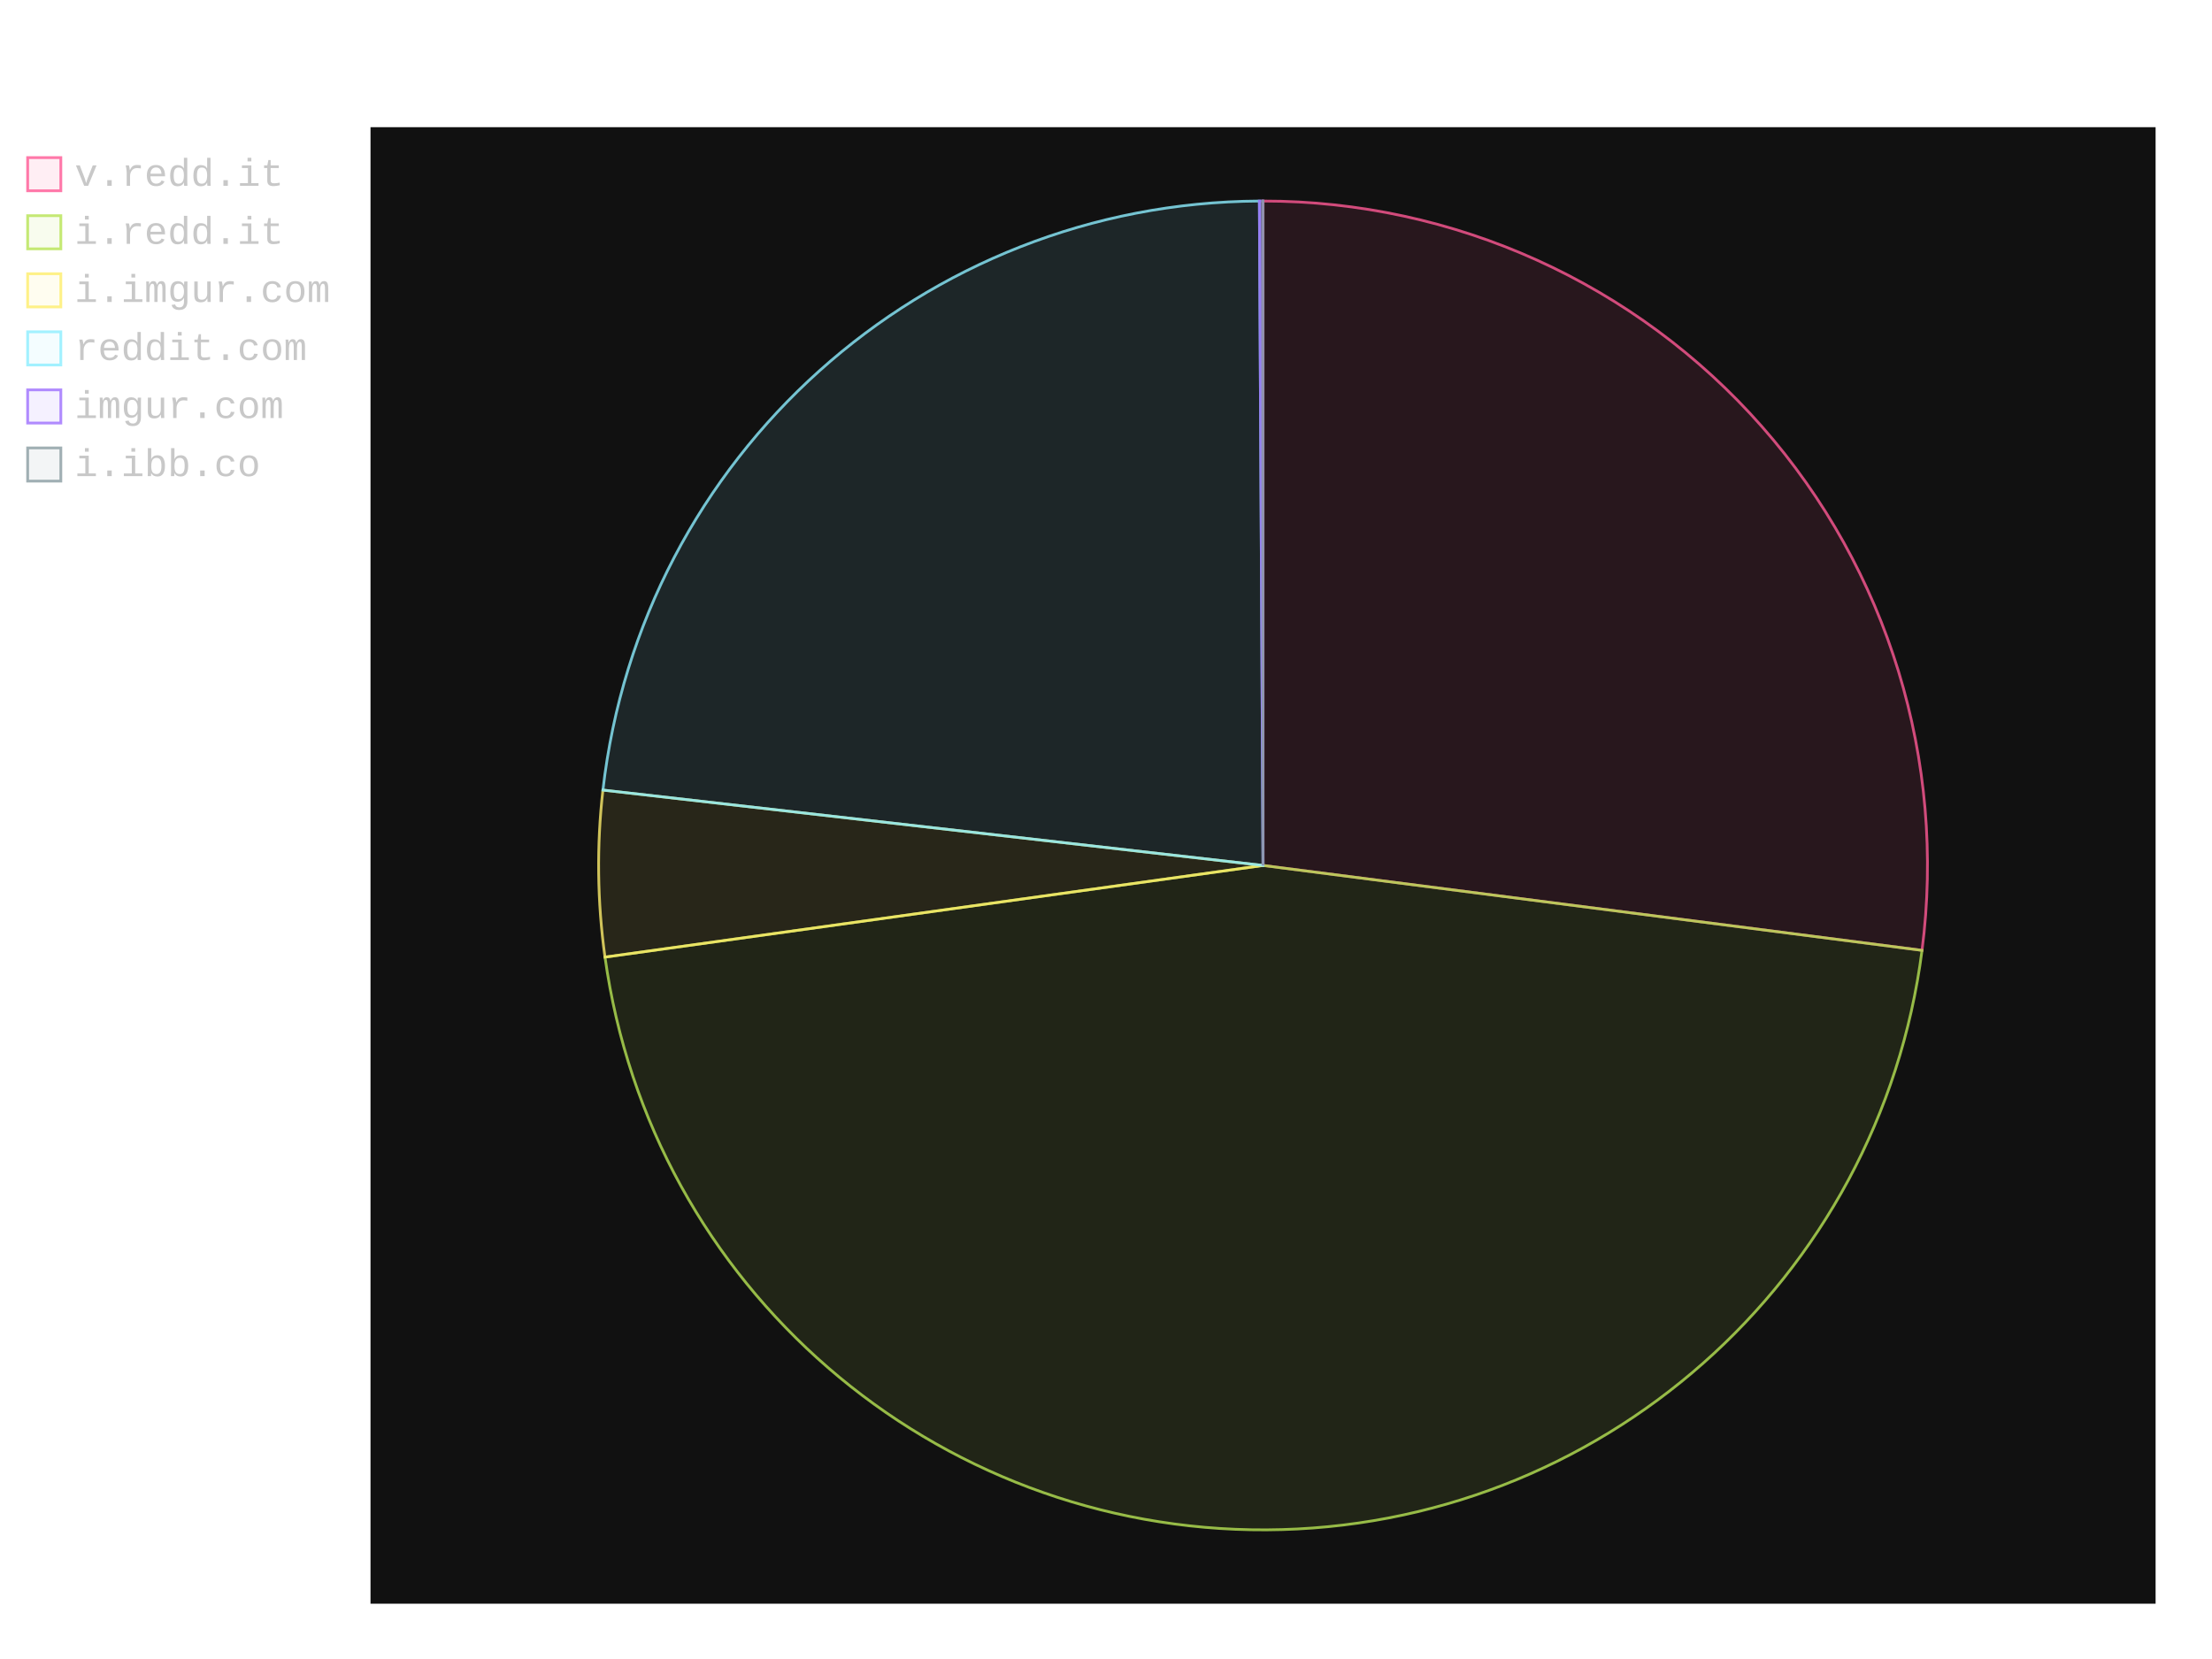
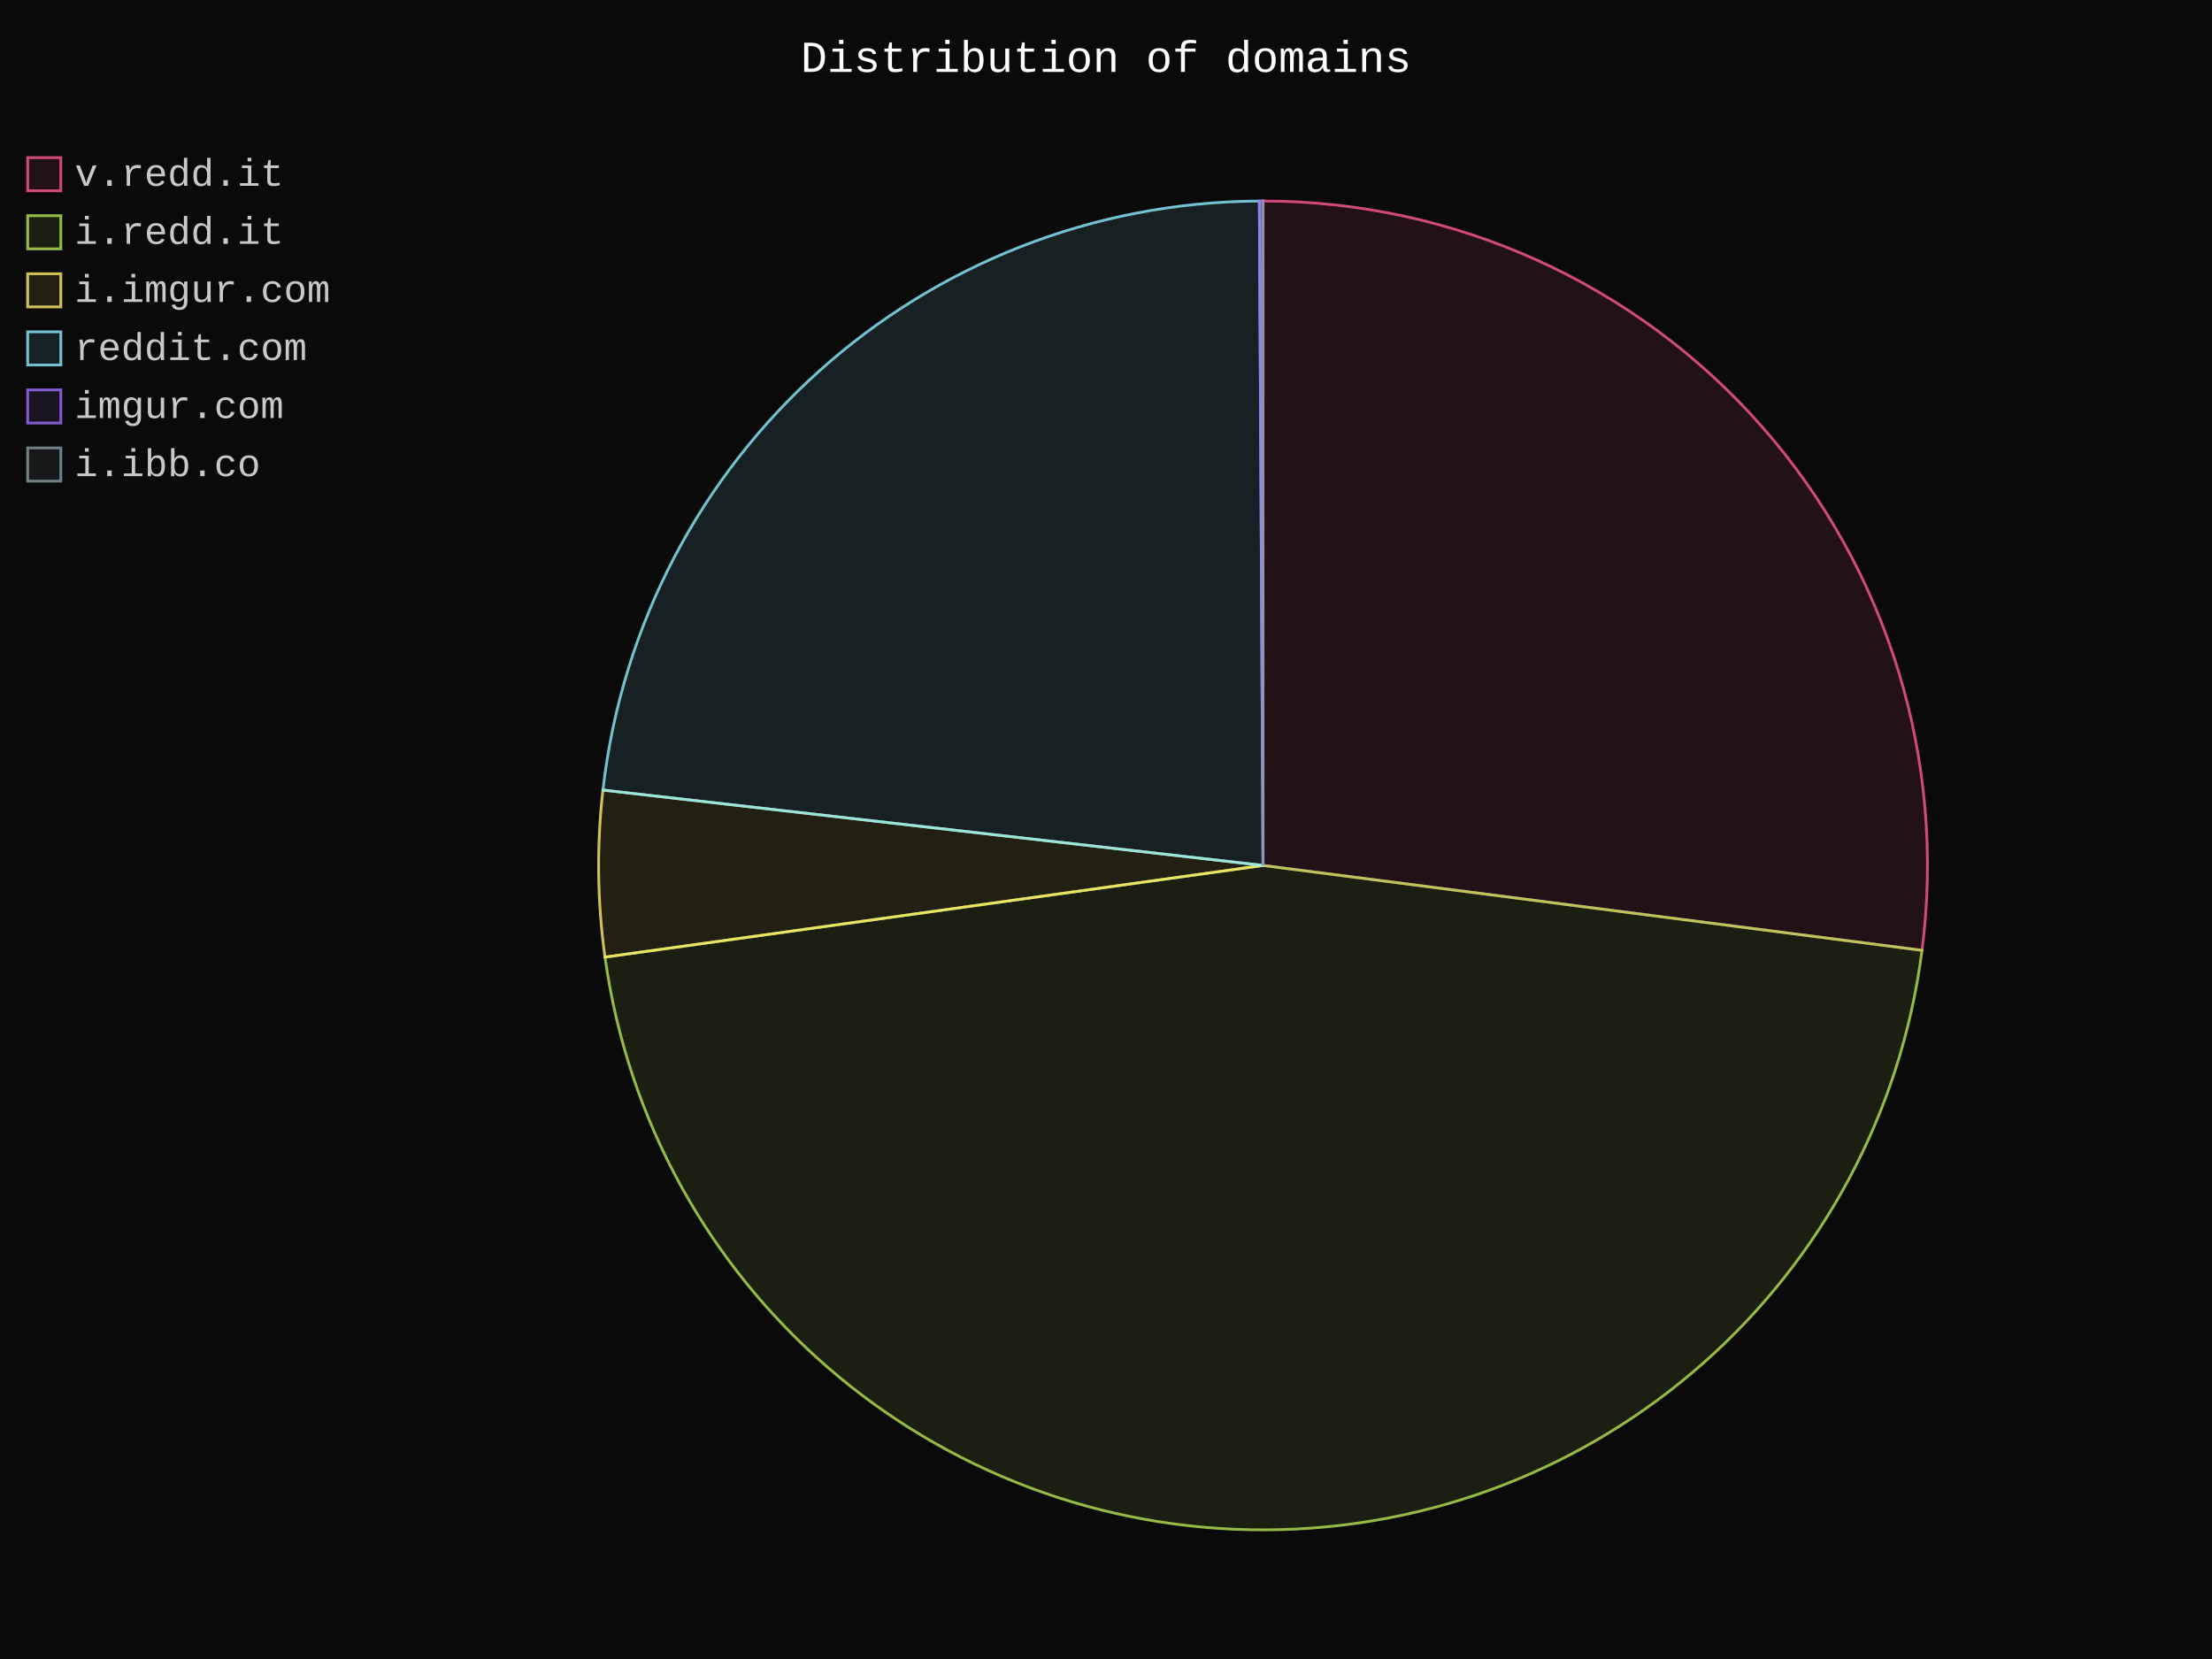
- <svg xmlns="http://www.w3.org/2000/svg" id="chart-59b67a3c-7544-4d06-b036-e8e46493744d" class="pygal-chart" viewBox="0 0 800 600">
+ <svg xmlns="http://www.w3.org/2000/svg" id="chart-acd45de4-9906-4075-9b4e-f4f75be542ce" class="pygal-chart" viewBox="0 0 800 600">
  <defs>
-     <style type="text/css">#chart-59b67a3c-7544-4d06-b036-e8e46493744d{-webkit-user-select:none;-webkit-font-smoothing:antialiased;font-family:Consolas,"Liberation Mono",Menlo,Courier,monospace}#chart-59b67a3c-7544-4d06-b036-e8e46493744d .title{font-family:Consolas,"Liberation Mono",Menlo,Courier,monospace;font-size:16px}#chart-59b67a3c-7544-4d06-b036-e8e46493744d .legends .legend text{font-family:Consolas,"Liberation Mono",Menlo,Courier,monospace;font-size:14px}#chart-59b67a3c-7544-4d06-b036-e8e46493744d .axis text{font-family:Consolas,"Liberation Mono",Menlo,Courier,monospace;font-size:10px}#chart-59b67a3c-7544-4d06-b036-e8e46493744d .axis text.major{font-family:Consolas,"Liberation Mono",Menlo,Courier,monospace;font-size:10px}#chart-59b67a3c-7544-4d06-b036-e8e46493744d .text-overlay text.value{font-family:Consolas,"Liberation Mono",Menlo,Courier,monospace;font-size:16px}#chart-59b67a3c-7544-4d06-b036-e8e46493744d .text-overlay text.label{font-family:Consolas,"Liberation Mono",Menlo,Courier,monospace;font-size:10px}#chart-59b67a3c-7544-4d06-b036-e8e46493744d .tooltip{font-family:Consolas,"Liberation Mono",Menlo,Courier,monospace;font-size:14px}#chart-59b67a3c-7544-4d06-b036-e8e46493744d text.no_data{font-family:Consolas,"Liberation Mono",Menlo,Courier,monospace;font-size:64px}
- #chart-59b67a3c-7544-4d06-b036-e8e46493744d{background-color:rgba(0,0,0,0)}#chart-59b67a3c-7544-4d06-b036-e8e46493744d path,#chart-59b67a3c-7544-4d06-b036-e8e46493744d line,#chart-59b67a3c-7544-4d06-b036-e8e46493744d rect,#chart-59b67a3c-7544-4d06-b036-e8e46493744d circle{-webkit-transition:0.3s ease-out;-moz-transition:0.3s ease-out;transition:0.3s ease-out}#chart-59b67a3c-7544-4d06-b036-e8e46493744d .graph &gt; .background{fill:rgba(0,0,0,0)}#chart-59b67a3c-7544-4d06-b036-e8e46493744d .plot &gt; .background{fill:#111}#chart-59b67a3c-7544-4d06-b036-e8e46493744d .graph{fill:rgba(200,200,200,1)}#chart-59b67a3c-7544-4d06-b036-e8e46493744d text.no_data{fill:rgba(255,255,255,1)}#chart-59b67a3c-7544-4d06-b036-e8e46493744d .title{fill:rgba(255,255,255,1)}#chart-59b67a3c-7544-4d06-b036-e8e46493744d .legends .legend text{fill:rgba(200,200,200,1)}#chart-59b67a3c-7544-4d06-b036-e8e46493744d .legends .legend:hover text{fill:rgba(255,255,255,1)}#chart-59b67a3c-7544-4d06-b036-e8e46493744d .axis .line{stroke:rgba(255,255,255,1)}#chart-59b67a3c-7544-4d06-b036-e8e46493744d .axis .guide.line{stroke:#555}#chart-59b67a3c-7544-4d06-b036-e8e46493744d .axis .major.line{stroke:rgba(200,200,200,1)}#chart-59b67a3c-7544-4d06-b036-e8e46493744d .axis text.major{fill:rgba(255,255,255,1)}#chart-59b67a3c-7544-4d06-b036-e8e46493744d .axis.y .guides:hover .guide.line,#chart-59b67a3c-7544-4d06-b036-e8e46493744d .line-graph .axis.x .guides:hover .guide.line,#chart-59b67a3c-7544-4d06-b036-e8e46493744d .stackedline-graph .axis.x .guides:hover .guide.line,#chart-59b67a3c-7544-4d06-b036-e8e46493744d .xy-graph .axis.x .guides:hover .guide.line{stroke:rgba(255,255,255,1)}#chart-59b67a3c-7544-4d06-b036-e8e46493744d .axis .guides:hover text{fill:rgba(255,255,255,1)}#chart-59b67a3c-7544-4d06-b036-e8e46493744d .reactive{fill-opacity:.1;stroke-opacity:.8;stroke-width:1}#chart-59b67a3c-7544-4d06-b036-e8e46493744d .ci{stroke:rgba(200,200,200,1)}#chart-59b67a3c-7544-4d06-b036-e8e46493744d .reactive.active,#chart-59b67a3c-7544-4d06-b036-e8e46493744d .active .reactive{fill-opacity:.75;stroke-opacity:.9;stroke-width:4}#chart-59b67a3c-7544-4d06-b036-e8e46493744d .ci .reactive.active{stroke-width:1.5}#chart-59b67a3c-7544-4d06-b036-e8e46493744d .series text{fill:rgba(255,255,255,1)}#chart-59b67a3c-7544-4d06-b036-e8e46493744d .tooltip rect{fill:#111;stroke:rgba(255,255,255,1);-webkit-transition:opacity 0.3s ease-out;-moz-transition:opacity 0.3s ease-out;transition:opacity 0.3s ease-out}#chart-59b67a3c-7544-4d06-b036-e8e46493744d .tooltip .label{fill:rgba(200,200,200,1)}#chart-59b67a3c-7544-4d06-b036-e8e46493744d .tooltip .label{fill:rgba(200,200,200,1)}#chart-59b67a3c-7544-4d06-b036-e8e46493744d .tooltip .legend{font-size:.8em;fill:#555}#chart-59b67a3c-7544-4d06-b036-e8e46493744d .tooltip .x_label{font-size:.6em;fill:rgba(255,255,255,1)}#chart-59b67a3c-7544-4d06-b036-e8e46493744d .tooltip .xlink{font-size:.5em;text-decoration:underline}#chart-59b67a3c-7544-4d06-b036-e8e46493744d .tooltip .value{font-size:1.5em}#chart-59b67a3c-7544-4d06-b036-e8e46493744d .bound{font-size:.5em}#chart-59b67a3c-7544-4d06-b036-e8e46493744d .max-value{font-size:.75em;fill:#555}#chart-59b67a3c-7544-4d06-b036-e8e46493744d .map-element{fill:#111;stroke:#555 !important}#chart-59b67a3c-7544-4d06-b036-e8e46493744d .map-element .reactive{fill-opacity:inherit;stroke-opacity:inherit}#chart-59b67a3c-7544-4d06-b036-e8e46493744d .color-0,#chart-59b67a3c-7544-4d06-b036-e8e46493744d .color-0 a:visited{stroke:#ff5995;fill:#ff5995}#chart-59b67a3c-7544-4d06-b036-e8e46493744d .color-1,#chart-59b67a3c-7544-4d06-b036-e8e46493744d .color-1 a:visited{stroke:#b6e354;fill:#b6e354}#chart-59b67a3c-7544-4d06-b036-e8e46493744d .color-2,#chart-59b67a3c-7544-4d06-b036-e8e46493744d .color-2 a:visited{stroke:#feed6c;fill:#feed6c}#chart-59b67a3c-7544-4d06-b036-e8e46493744d .color-3,#chart-59b67a3c-7544-4d06-b036-e8e46493744d .color-3 a:visited{stroke:#8cedff;fill:#8cedff}#chart-59b67a3c-7544-4d06-b036-e8e46493744d .color-4,#chart-59b67a3c-7544-4d06-b036-e8e46493744d .color-4 a:visited{stroke:#9e6ffe;fill:#9e6ffe}#chart-59b67a3c-7544-4d06-b036-e8e46493744d .color-5,#chart-59b67a3c-7544-4d06-b036-e8e46493744d .color-5 a:visited{stroke:#899ca1;fill:#899ca1}#chart-59b67a3c-7544-4d06-b036-e8e46493744d .text-overlay .color-0 text{fill:black}#chart-59b67a3c-7544-4d06-b036-e8e46493744d .text-overlay .color-1 text{fill:black}#chart-59b67a3c-7544-4d06-b036-e8e46493744d .text-overlay .color-2 text{fill:black}#chart-59b67a3c-7544-4d06-b036-e8e46493744d .text-overlay .color-3 text{fill:black}#chart-59b67a3c-7544-4d06-b036-e8e46493744d .text-overlay .color-4 text{fill:black}#chart-59b67a3c-7544-4d06-b036-e8e46493744d .text-overlay .color-5 text{fill:black}
- #chart-59b67a3c-7544-4d06-b036-e8e46493744d text.no_data{text-anchor:middle}#chart-59b67a3c-7544-4d06-b036-e8e46493744d .guide.line{fill:none}#chart-59b67a3c-7544-4d06-b036-e8e46493744d .centered{text-anchor:middle}#chart-59b67a3c-7544-4d06-b036-e8e46493744d .title{text-anchor:middle}#chart-59b67a3c-7544-4d06-b036-e8e46493744d .legends .legend text{fill-opacity:1}#chart-59b67a3c-7544-4d06-b036-e8e46493744d .axis.x text{text-anchor:middle}#chart-59b67a3c-7544-4d06-b036-e8e46493744d .axis.x:not(.web) text[transform]{text-anchor:start}#chart-59b67a3c-7544-4d06-b036-e8e46493744d .axis.x:not(.web) text[transform].backwards{text-anchor:end}#chart-59b67a3c-7544-4d06-b036-e8e46493744d .axis.y text{text-anchor:end}#chart-59b67a3c-7544-4d06-b036-e8e46493744d .axis.y text[transform].backwards{text-anchor:start}#chart-59b67a3c-7544-4d06-b036-e8e46493744d .axis.y2 text{text-anchor:start}#chart-59b67a3c-7544-4d06-b036-e8e46493744d .axis.y2 text[transform].backwards{text-anchor:end}#chart-59b67a3c-7544-4d06-b036-e8e46493744d .axis .guide.line{stroke-dasharray:4,4;stroke:black}#chart-59b67a3c-7544-4d06-b036-e8e46493744d .axis .major.guide.line{stroke-dasharray:6,6;stroke:black}#chart-59b67a3c-7544-4d06-b036-e8e46493744d .horizontal .axis.y .guide.line,#chart-59b67a3c-7544-4d06-b036-e8e46493744d .horizontal .axis.y2 .guide.line,#chart-59b67a3c-7544-4d06-b036-e8e46493744d .vertical .axis.x .guide.line{opacity:0}#chart-59b67a3c-7544-4d06-b036-e8e46493744d .horizontal .axis.always_show .guide.line,#chart-59b67a3c-7544-4d06-b036-e8e46493744d .vertical .axis.always_show .guide.line{opacity:1 !important}#chart-59b67a3c-7544-4d06-b036-e8e46493744d .axis.y .guides:hover .guide.line,#chart-59b67a3c-7544-4d06-b036-e8e46493744d .axis.y2 .guides:hover .guide.line,#chart-59b67a3c-7544-4d06-b036-e8e46493744d .axis.x .guides:hover .guide.line{opacity:1}#chart-59b67a3c-7544-4d06-b036-e8e46493744d .axis .guides:hover text{opacity:1}#chart-59b67a3c-7544-4d06-b036-e8e46493744d .nofill{fill:none}#chart-59b67a3c-7544-4d06-b036-e8e46493744d .subtle-fill{fill-opacity:.2}#chart-59b67a3c-7544-4d06-b036-e8e46493744d .dot{stroke-width:1px;fill-opacity:1;stroke-opacity:1}#chart-59b67a3c-7544-4d06-b036-e8e46493744d .dot.active{stroke-width:5px}#chart-59b67a3c-7544-4d06-b036-e8e46493744d .dot.negative{fill:transparent}#chart-59b67a3c-7544-4d06-b036-e8e46493744d text,#chart-59b67a3c-7544-4d06-b036-e8e46493744d tspan{stroke:none !important}#chart-59b67a3c-7544-4d06-b036-e8e46493744d .series text.active{opacity:1}#chart-59b67a3c-7544-4d06-b036-e8e46493744d .tooltip rect{fill-opacity:.95;stroke-width:.5}#chart-59b67a3c-7544-4d06-b036-e8e46493744d .tooltip text{fill-opacity:1}#chart-59b67a3c-7544-4d06-b036-e8e46493744d .showable{visibility:hidden}#chart-59b67a3c-7544-4d06-b036-e8e46493744d .showable.shown{visibility:visible}#chart-59b67a3c-7544-4d06-b036-e8e46493744d .gauge-background{fill:rgba(229,229,229,1);stroke:none}#chart-59b67a3c-7544-4d06-b036-e8e46493744d .bg-lines{stroke:rgba(0,0,0,0);stroke-width:2px}</style>
+     <style type="text/css">#chart-acd45de4-9906-4075-9b4e-f4f75be542ce{-webkit-user-select:none;-webkit-font-smoothing:antialiased;font-family:Consolas,"Liberation Mono",Menlo,Courier,monospace}#chart-acd45de4-9906-4075-9b4e-f4f75be542ce .title{font-family:Consolas,"Liberation Mono",Menlo,Courier,monospace;font-size:16px}#chart-acd45de4-9906-4075-9b4e-f4f75be542ce .legends .legend text{font-family:Consolas,"Liberation Mono",Menlo,Courier,monospace;font-size:14px}#chart-acd45de4-9906-4075-9b4e-f4f75be542ce .axis text{font-family:Consolas,"Liberation Mono",Menlo,Courier,monospace;font-size:10px}#chart-acd45de4-9906-4075-9b4e-f4f75be542ce .axis text.major{font-family:Consolas,"Liberation Mono",Menlo,Courier,monospace;font-size:10px}#chart-acd45de4-9906-4075-9b4e-f4f75be542ce .text-overlay text.value{font-family:Consolas,"Liberation Mono",Menlo,Courier,monospace;font-size:16px}#chart-acd45de4-9906-4075-9b4e-f4f75be542ce .text-overlay text.label{font-family:Consolas,"Liberation Mono",Menlo,Courier,monospace;font-size:10px}#chart-acd45de4-9906-4075-9b4e-f4f75be542ce .tooltip{font-family:Consolas,"Liberation Mono",Menlo,Courier,monospace;font-size:14px}#chart-acd45de4-9906-4075-9b4e-f4f75be542ce text.no_data{font-family:Consolas,"Liberation Mono",Menlo,Courier,monospace;font-size:64px}
+ #chart-acd45de4-9906-4075-9b4e-f4f75be542ce{background-color:rgb(10,10,10)}#chart-acd45de4-9906-4075-9b4e-f4f75be542ce path,#chart-acd45de4-9906-4075-9b4e-f4f75be542ce line,#chart-acd45de4-9906-4075-9b4e-f4f75be542ce rect,#chart-acd45de4-9906-4075-9b4e-f4f75be542ce circle{-webkit-transition:0.3s ease-out;-moz-transition:0.3s ease-out;transition:0.3s ease-out}#chart-acd45de4-9906-4075-9b4e-f4f75be542ce .graph &gt; .background{fill:rgb(10,10,10)}#chart-acd45de4-9906-4075-9b4e-f4f75be542ce .plot &gt; .background{fill:rgb(10,10,10)}#chart-acd45de4-9906-4075-9b4e-f4f75be542ce .graph{fill:rgba(200,200,200,1)}#chart-acd45de4-9906-4075-9b4e-f4f75be542ce text.no_data{fill:rgba(255,255,255,1)}#chart-acd45de4-9906-4075-9b4e-f4f75be542ce .title{fill:rgba(255,255,255,1)}#chart-acd45de4-9906-4075-9b4e-f4f75be542ce .legends .legend text{fill:rgba(200,200,200,1)}#chart-acd45de4-9906-4075-9b4e-f4f75be542ce .legends .legend:hover text{fill:rgba(255,255,255,1)}#chart-acd45de4-9906-4075-9b4e-f4f75be542ce .axis .line{stroke:rgba(255,255,255,1)}#chart-acd45de4-9906-4075-9b4e-f4f75be542ce .axis .guide.line{stroke:#555}#chart-acd45de4-9906-4075-9b4e-f4f75be542ce .axis .major.line{stroke:rgba(200,200,200,1)}#chart-acd45de4-9906-4075-9b4e-f4f75be542ce .axis text.major{fill:rgba(255,255,255,1)}#chart-acd45de4-9906-4075-9b4e-f4f75be542ce .axis.y .guides:hover .guide.line,#chart-acd45de4-9906-4075-9b4e-f4f75be542ce .line-graph .axis.x .guides:hover .guide.line,#chart-acd45de4-9906-4075-9b4e-f4f75be542ce .stackedline-graph .axis.x .guides:hover .guide.line,#chart-acd45de4-9906-4075-9b4e-f4f75be542ce .xy-graph .axis.x .guides:hover .guide.line{stroke:rgba(255,255,255,1)}#chart-acd45de4-9906-4075-9b4e-f4f75be542ce .axis .guides:hover text{fill:rgba(255,255,255,1)}#chart-acd45de4-9906-4075-9b4e-f4f75be542ce .reactive{fill-opacity:.1;stroke-opacity:.8;stroke-width:1}#chart-acd45de4-9906-4075-9b4e-f4f75be542ce .ci{stroke:rgba(200,200,200,1)}#chart-acd45de4-9906-4075-9b4e-f4f75be542ce .reactive.active,#chart-acd45de4-9906-4075-9b4e-f4f75be542ce .active .reactive{fill-opacity:.75;stroke-opacity:.9;stroke-width:4}#chart-acd45de4-9906-4075-9b4e-f4f75be542ce .ci .reactive.active{stroke-width:1.5}#chart-acd45de4-9906-4075-9b4e-f4f75be542ce .series text{fill:rgba(255,255,255,1)}#chart-acd45de4-9906-4075-9b4e-f4f75be542ce .tooltip rect{fill:rgb(10,10,10);stroke:rgba(255,255,255,1);-webkit-transition:opacity 0.3s ease-out;-moz-transition:opacity 0.3s ease-out;transition:opacity 0.3s ease-out}#chart-acd45de4-9906-4075-9b4e-f4f75be542ce .tooltip .label{fill:rgba(200,200,200,1)}#chart-acd45de4-9906-4075-9b4e-f4f75be542ce .tooltip .label{fill:rgba(200,200,200,1)}#chart-acd45de4-9906-4075-9b4e-f4f75be542ce .tooltip .legend{font-size:.8em;fill:#555}#chart-acd45de4-9906-4075-9b4e-f4f75be542ce .tooltip .x_label{font-size:.6em;fill:rgba(255,255,255,1)}#chart-acd45de4-9906-4075-9b4e-f4f75be542ce .tooltip .xlink{font-size:.5em;text-decoration:underline}#chart-acd45de4-9906-4075-9b4e-f4f75be542ce .tooltip .value{font-size:1.5em}#chart-acd45de4-9906-4075-9b4e-f4f75be542ce .bound{font-size:.5em}#chart-acd45de4-9906-4075-9b4e-f4f75be542ce .max-value{font-size:.75em;fill:#555}#chart-acd45de4-9906-4075-9b4e-f4f75be542ce .map-element{fill:rgb(10,10,10);stroke:#555 !important}#chart-acd45de4-9906-4075-9b4e-f4f75be542ce .map-element .reactive{fill-opacity:inherit;stroke-opacity:inherit}#chart-acd45de4-9906-4075-9b4e-f4f75be542ce .color-0,#chart-acd45de4-9906-4075-9b4e-f4f75be542ce .color-0 a:visited{stroke:#ff5995;fill:#ff5995}#chart-acd45de4-9906-4075-9b4e-f4f75be542ce .color-1,#chart-acd45de4-9906-4075-9b4e-f4f75be542ce .color-1 a:visited{stroke:#b6e354;fill:#b6e354}#chart-acd45de4-9906-4075-9b4e-f4f75be542ce .color-2,#chart-acd45de4-9906-4075-9b4e-f4f75be542ce .color-2 a:visited{stroke:#feed6c;fill:#feed6c}#chart-acd45de4-9906-4075-9b4e-f4f75be542ce .color-3,#chart-acd45de4-9906-4075-9b4e-f4f75be542ce .color-3 a:visited{stroke:#8cedff;fill:#8cedff}#chart-acd45de4-9906-4075-9b4e-f4f75be542ce .color-4,#chart-acd45de4-9906-4075-9b4e-f4f75be542ce .color-4 a:visited{stroke:#9e6ffe;fill:#9e6ffe}#chart-acd45de4-9906-4075-9b4e-f4f75be542ce .color-5,#chart-acd45de4-9906-4075-9b4e-f4f75be542ce .color-5 a:visited{stroke:#899ca1;fill:#899ca1}#chart-acd45de4-9906-4075-9b4e-f4f75be542ce .text-overlay .color-0 text{fill:black}#chart-acd45de4-9906-4075-9b4e-f4f75be542ce .text-overlay .color-1 text{fill:black}#chart-acd45de4-9906-4075-9b4e-f4f75be542ce .text-overlay .color-2 text{fill:black}#chart-acd45de4-9906-4075-9b4e-f4f75be542ce .text-overlay .color-3 text{fill:black}#chart-acd45de4-9906-4075-9b4e-f4f75be542ce .text-overlay .color-4 text{fill:black}#chart-acd45de4-9906-4075-9b4e-f4f75be542ce .text-overlay .color-5 text{fill:black}
+ #chart-acd45de4-9906-4075-9b4e-f4f75be542ce text.no_data{text-anchor:middle}#chart-acd45de4-9906-4075-9b4e-f4f75be542ce .guide.line{fill:none}#chart-acd45de4-9906-4075-9b4e-f4f75be542ce .centered{text-anchor:middle}#chart-acd45de4-9906-4075-9b4e-f4f75be542ce .title{text-anchor:middle}#chart-acd45de4-9906-4075-9b4e-f4f75be542ce .legends .legend text{fill-opacity:1}#chart-acd45de4-9906-4075-9b4e-f4f75be542ce .axis.x text{text-anchor:middle}#chart-acd45de4-9906-4075-9b4e-f4f75be542ce .axis.x:not(.web) text[transform]{text-anchor:start}#chart-acd45de4-9906-4075-9b4e-f4f75be542ce .axis.x:not(.web) text[transform].backwards{text-anchor:end}#chart-acd45de4-9906-4075-9b4e-f4f75be542ce .axis.y text{text-anchor:end}#chart-acd45de4-9906-4075-9b4e-f4f75be542ce .axis.y text[transform].backwards{text-anchor:start}#chart-acd45de4-9906-4075-9b4e-f4f75be542ce .axis.y2 text{text-anchor:start}#chart-acd45de4-9906-4075-9b4e-f4f75be542ce .axis.y2 text[transform].backwards{text-anchor:end}#chart-acd45de4-9906-4075-9b4e-f4f75be542ce .axis .guide.line{stroke-dasharray:4,4;stroke:black}#chart-acd45de4-9906-4075-9b4e-f4f75be542ce .axis .major.guide.line{stroke-dasharray:6,6;stroke:black}#chart-acd45de4-9906-4075-9b4e-f4f75be542ce .horizontal .axis.y .guide.line,#chart-acd45de4-9906-4075-9b4e-f4f75be542ce .horizontal .axis.y2 .guide.line,#chart-acd45de4-9906-4075-9b4e-f4f75be542ce .vertical .axis.x .guide.line{opacity:0}#chart-acd45de4-9906-4075-9b4e-f4f75be542ce .horizontal .axis.always_show .guide.line,#chart-acd45de4-9906-4075-9b4e-f4f75be542ce .vertical .axis.always_show .guide.line{opacity:1 !important}#chart-acd45de4-9906-4075-9b4e-f4f75be542ce .axis.y .guides:hover .guide.line,#chart-acd45de4-9906-4075-9b4e-f4f75be542ce .axis.y2 .guides:hover .guide.line,#chart-acd45de4-9906-4075-9b4e-f4f75be542ce .axis.x .guides:hover .guide.line{opacity:1}#chart-acd45de4-9906-4075-9b4e-f4f75be542ce .axis .guides:hover text{opacity:1}#chart-acd45de4-9906-4075-9b4e-f4f75be542ce .nofill{fill:none}#chart-acd45de4-9906-4075-9b4e-f4f75be542ce .subtle-fill{fill-opacity:.2}#chart-acd45de4-9906-4075-9b4e-f4f75be542ce .dot{stroke-width:1px;fill-opacity:1;stroke-opacity:1}#chart-acd45de4-9906-4075-9b4e-f4f75be542ce .dot.active{stroke-width:5px}#chart-acd45de4-9906-4075-9b4e-f4f75be542ce .dot.negative{fill:transparent}#chart-acd45de4-9906-4075-9b4e-f4f75be542ce text,#chart-acd45de4-9906-4075-9b4e-f4f75be542ce tspan{stroke:none !important}#chart-acd45de4-9906-4075-9b4e-f4f75be542ce .series text.active{opacity:1}#chart-acd45de4-9906-4075-9b4e-f4f75be542ce .tooltip rect{fill-opacity:.95;stroke-width:.5}#chart-acd45de4-9906-4075-9b4e-f4f75be542ce .tooltip text{fill-opacity:1}#chart-acd45de4-9906-4075-9b4e-f4f75be542ce .showable{visibility:hidden}#chart-acd45de4-9906-4075-9b4e-f4f75be542ce .showable.shown{visibility:visible}#chart-acd45de4-9906-4075-9b4e-f4f75be542ce .gauge-background{fill:rgba(229,229,229,1);stroke:none}#chart-acd45de4-9906-4075-9b4e-f4f75be542ce .bg-lines{stroke:rgb(10,10,10);stroke-width:2px}</style>
  </defs>
  <g class="graph pie-graph vertical">
    <rect x="0" y="0" width="800" height="600" class="background" />
    <g transform="translate(134, 46)" class="plot">
      <rect x="0" y="0" width="645.6" height="534" class="background" />
      <g class="series serie-0 color-0">
        <g class="slices">
          <g class="slice">
            <path d="M322.8 26.7 A240.3 240.3 0 0 1 561.13 297.704 L322.8 267 A0 0 0 0 0 322.8 267 z" class="slice reactive tooltip-trigger" />
          </g>
        </g>
      </g>
      <g class="series serie-1 color-1">
        <g class="slices">
          <g class="slice">
            <path d="M561.13 297.704 A240.3 240.3 0 0 1 84.799 300.158 L322.8 267 A0 0 0 0 0 322.8 267 z" class="slice reactive tooltip-trigger" />
          </g>
        </g>
      </g>
      <g class="series serie-2 color-2">
        <g class="slices">
          <g class="slice">
            <path d="M84.799 300.158 A240.3 240.3 0 0 1 84.051 239.738 L322.8 267 A0 0 0 0 0 322.8 267 z" class="slice reactive tooltip-trigger" />
          </g>
        </g>
      </g>
      <g class="series serie-3 color-3">
        <g class="slices">
          <g class="slice">
            <path d="M84.051 239.738 A240.3 240.3 0 0 1 321.479 26.704 L322.8 267 A0 0 0 0 0 322.8 267 z" class="slice reactive tooltip-trigger" />
          </g>
        </g>
      </g>
      <g class="series serie-4 color-4">
        <g class="slices">
          <g class="slice">
            <path d="M321.479 26.704 A240.3 240.3 0 0 1 322.635 26.7 L322.8 267 A0 0 0 0 0 322.8 267 z" class="slice reactive tooltip-trigger" />
          </g>
        </g>
      </g>
      <g class="series serie-5 color-5">
        <g class="slices">
          <g class="slice">
            <path d="M322.635 26.7 A240.3 240.3 0 0 1 322.8 26.7 L322.8 267 A0 0 0 0 0 322.8 267 z" class="slice reactive tooltip-trigger" />
          </g>
        </g>
      </g>
    </g>
    <g class="titles">
      <text x="400.0" y="26" class="title plot_title">Distribution of domains</text>
    </g>
    <g transform="translate(134, 46)" class="plot overlay">
      <g class="series serie-0 color-0" />
      <g class="series serie-1 color-1" />
      <g class="series serie-2 color-2" />
      <g class="series serie-3 color-3" />
      <g class="series serie-4 color-4" />
      <g class="series serie-5 color-5" />
    </g>
    <g transform="translate(134, 46)" class="plot text-overlay">
      <g class="series serie-0 color-0" />
      <g class="series serie-1 color-1" />
      <g class="series serie-2 color-2" />
      <g class="series serie-3 color-3" />
      <g class="series serie-4 color-4" />
      <g class="series serie-5 color-5" />
    </g>
    <g transform="translate(134, 46)" class="plot tooltip-overlay">
      <g transform="translate(0 0)" style="opacity: 0" class="tooltip">
        <rect rx="0" ry="0" width="0" height="0" class="tooltip-box" />
        <g class="text" />
      </g>
    </g>
    <g transform="translate(10, 56)" class="legends">
      <g id="activate-serie-0" class="legend reactive activate-serie">
        <rect x="0.0" y="1.0" width="12" height="12" class="color-0 reactive" />
        <text x="17.0" y="11.2">v.redd.it</text>
      </g>
      <g id="activate-serie-1" class="legend reactive activate-serie">
        <rect x="0.0" y="22.0" width="12" height="12" class="color-1 reactive" />
        <text x="17.0" y="32.2">i.redd.it</text>
      </g>
      <g id="activate-serie-2" class="legend reactive activate-serie">
        <rect x="0.0" y="43.0" width="12" height="12" class="color-2 reactive" />
        <text x="17.0" y="53.2">i.imgur.com</text>
      </g>
      <g id="activate-serie-3" class="legend reactive activate-serie">
        <rect x="0.0" y="64.0" width="12" height="12" class="color-3 reactive" />
        <text x="17.0" y="74.2">reddit.com</text>
      </g>
      <g id="activate-serie-4" class="legend reactive activate-serie">
        <rect x="0.0" y="85.0" width="12" height="12" class="color-4 reactive" />
        <text x="17.0" y="95.2">imgur.com</text>
      </g>
      <g id="activate-serie-5" class="legend reactive activate-serie">
        <rect x="0.0" y="106.0" width="12" height="12" class="color-5 reactive" />
        <text x="17.0" y="116.2">i.ibb.co</text>
      </g>
    </g>
    <g transform="translate(790, 56)" class="legends" />
  </g>
</svg>
